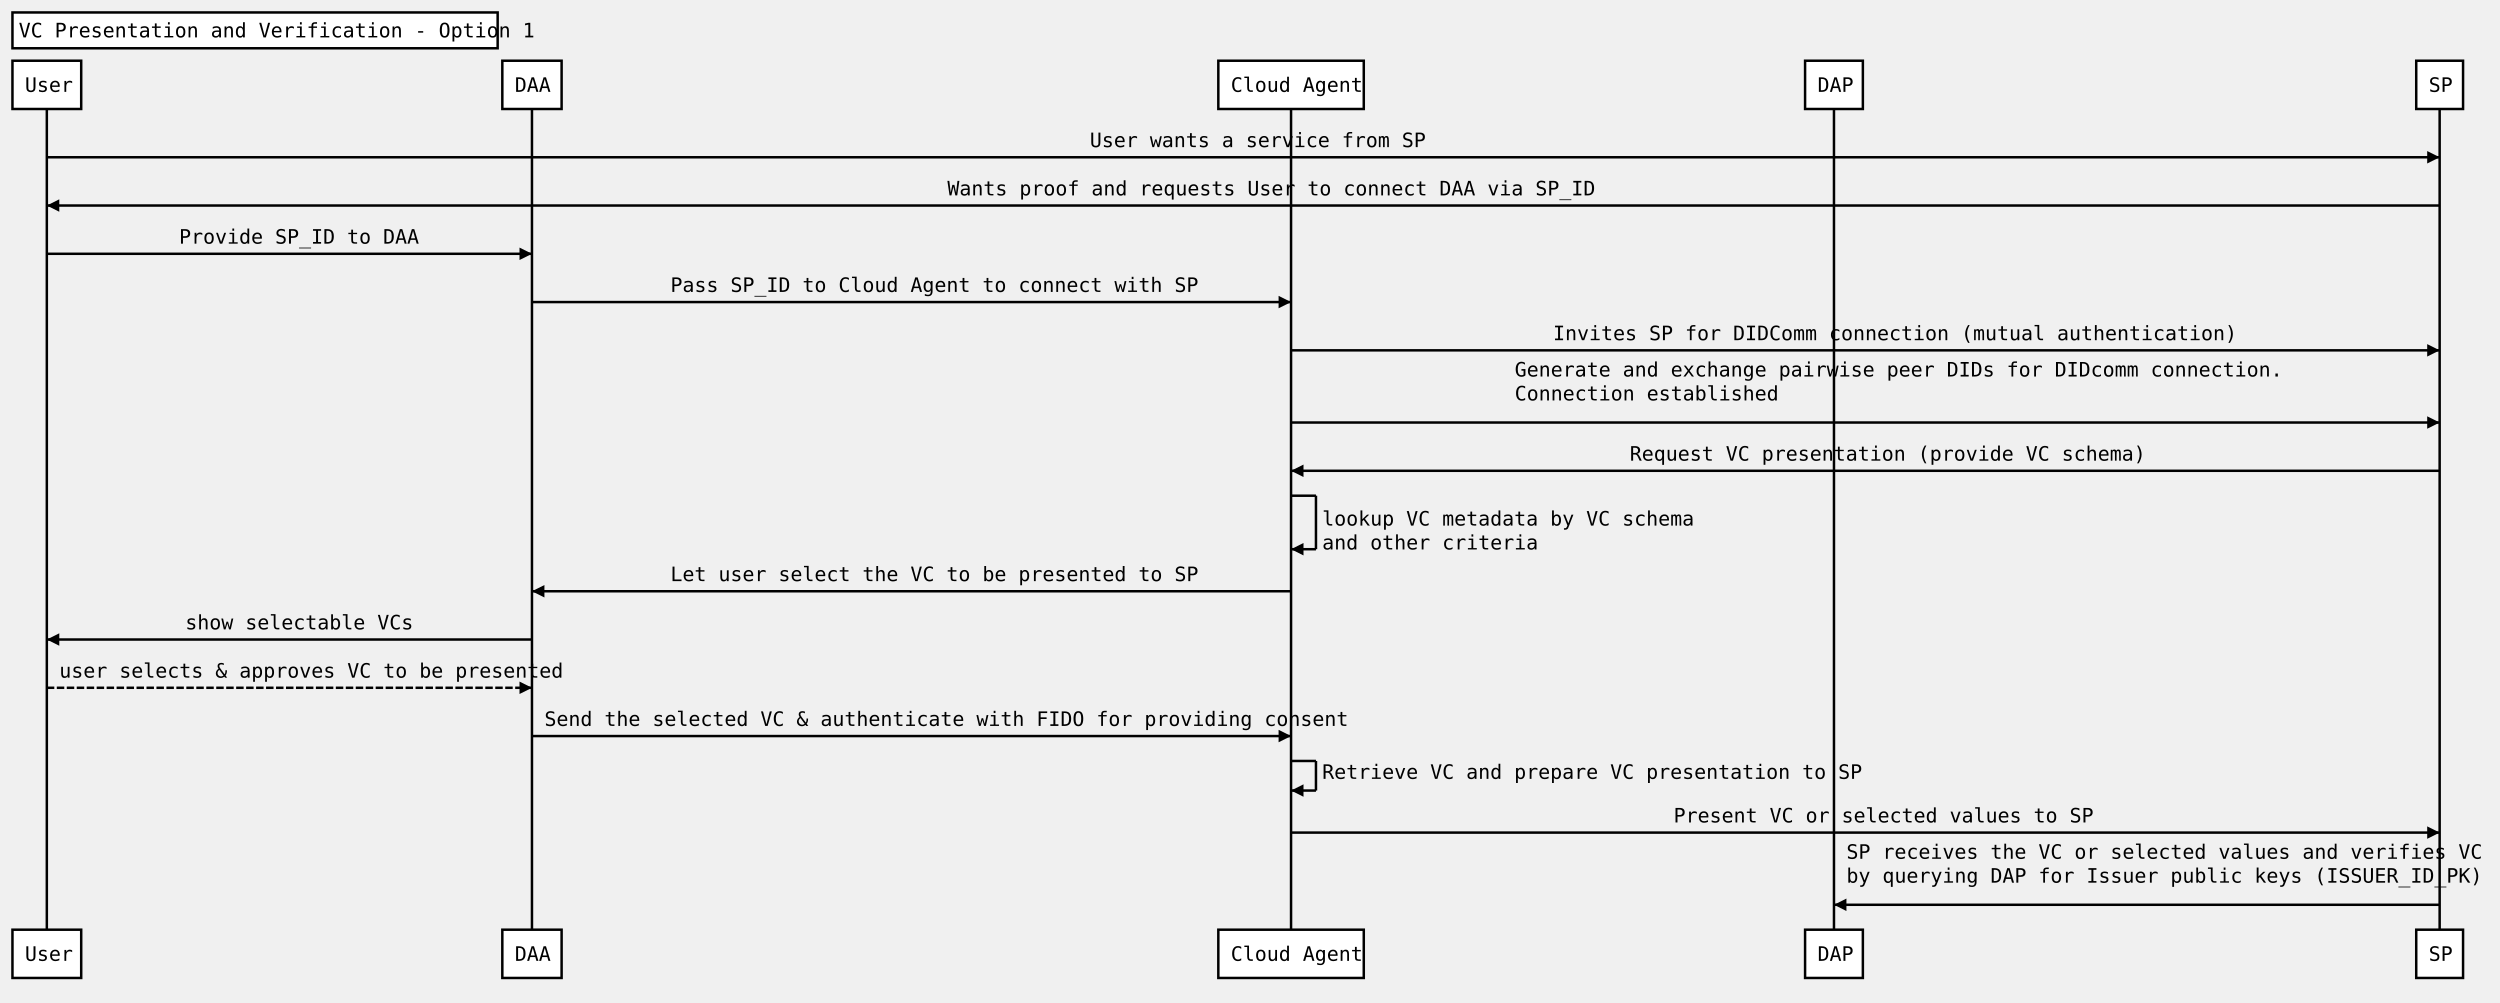
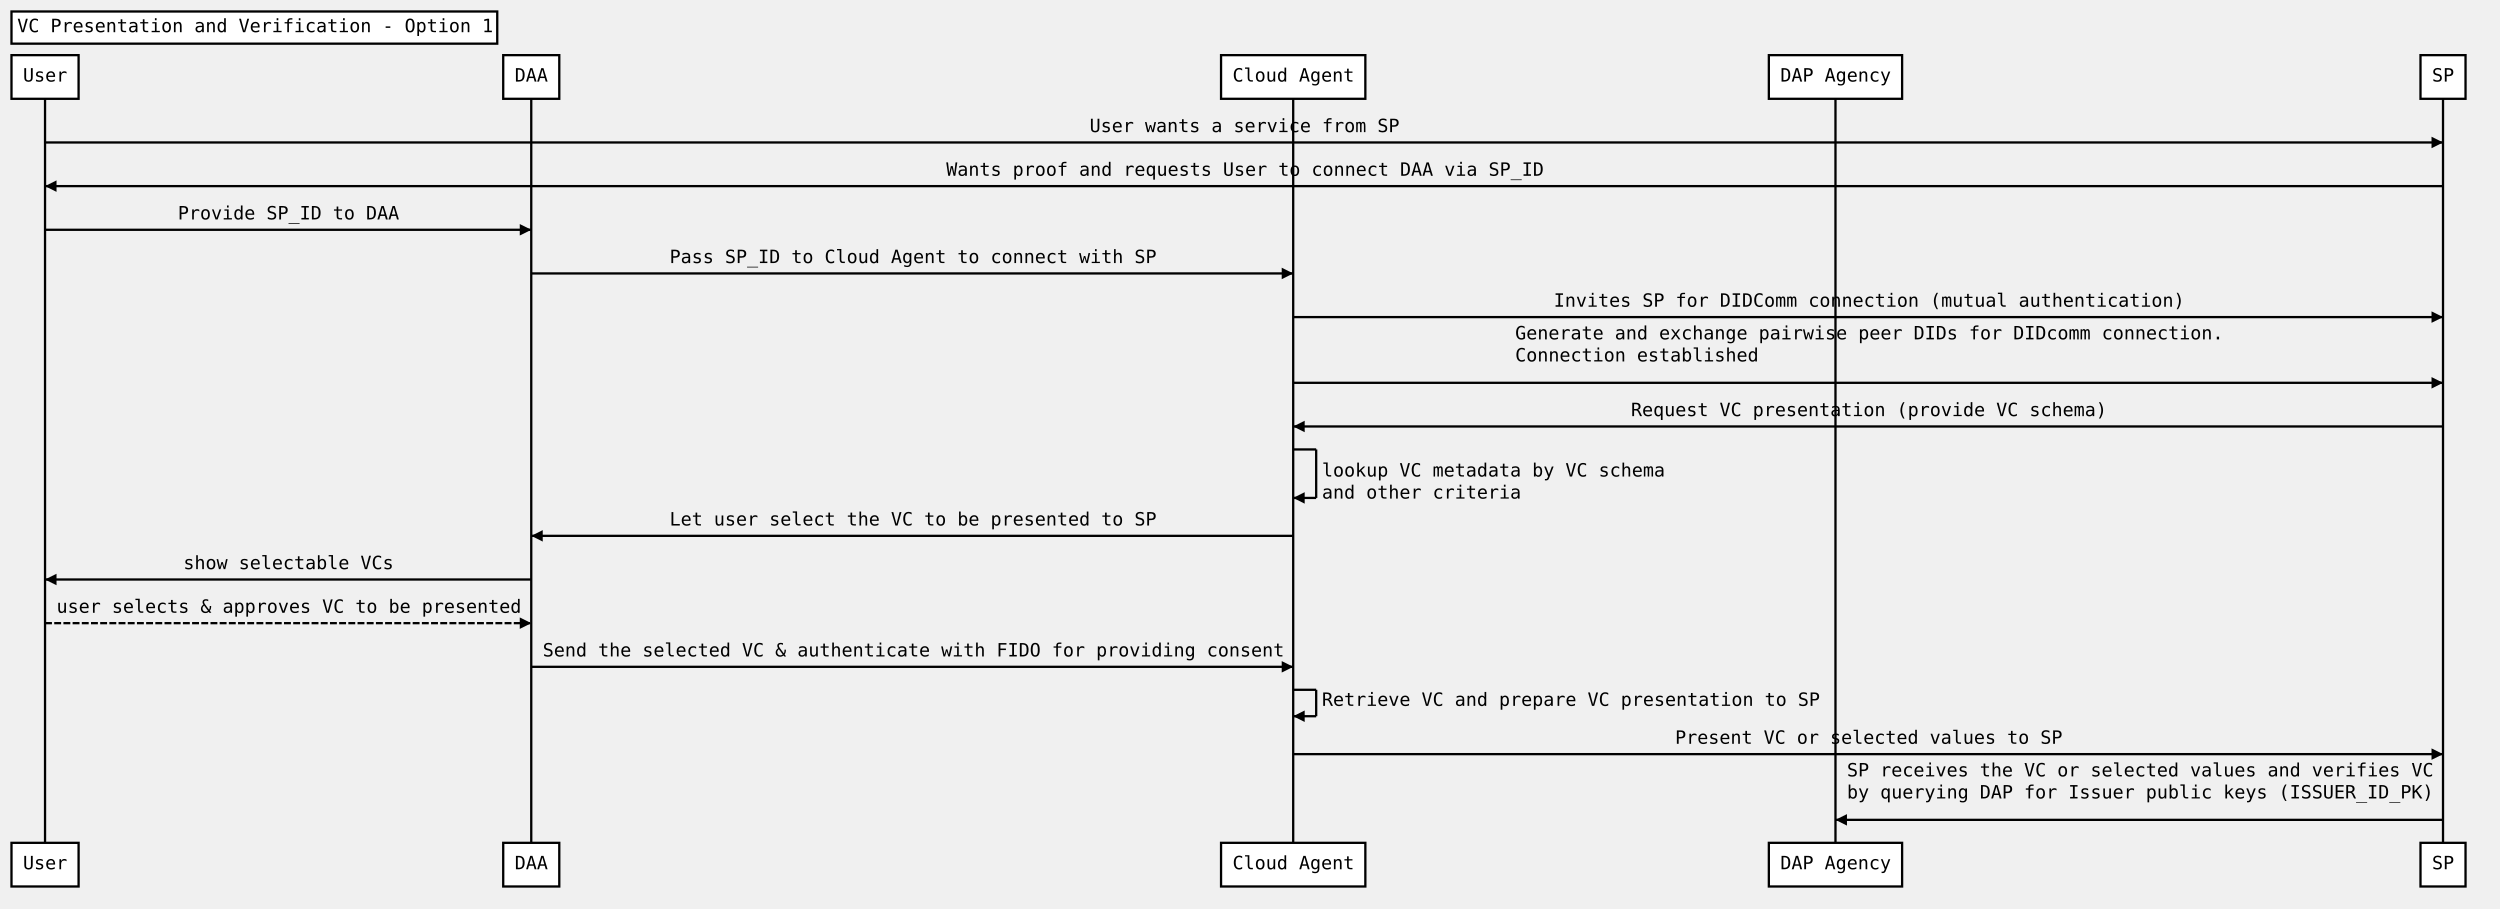
- <svg xmlns="http://www.w3.org/2000/svg" width="2007" height="805">
+ <svg xmlns="http://www.w3.org/2000/svg" width="2176" height="791">
  <source>Title: VC Presentation and Verification - Option 1
Participant User
Participant DAA
Participant Cloud Agent
- Participant DAP
+ Participant DAP Agency
Participant SP
User -&gt; SP: User wants a service from SP
SP -&gt; User: Wants proof and requests User to connect DAA via SP_ID
User -&gt; DAA: Provide SP_ID to DAA
DAA -&gt; Cloud Agent: Pass SP_ID to Cloud Agent to connect with SP
Cloud Agent -&gt; SP: Invites SP for DIDComm connection (mutual authentication)
Cloud Agent -&gt; SP: Generate and exchange pairwise peer DIDs for DIDcomm connection. \n Connection established
SP -&gt; Cloud Agent: Request VC presentation (provide VC schema)
Cloud Agent -&gt; Cloud Agent: lookup VC metadata by VC schema\n and other criteria
Cloud Agent -&gt; DAA: Let user select the VC to be presented to SP 
DAA -&gt; User: show selectable VCs
User --&gt; DAA: user selects &amp; approves VC to be presented
DAA -&gt; Cloud Agent: Send the selected VC &amp; authenticate with FIDO for providing consent
Cloud Agent -&gt; Cloud Agent: Retrieve VC and prepare VC presentation to SP
Cloud Agent -&gt; SP: Present VC or selected values to SP 
- SP -&gt; DAP: SP receives the VC or selected values and verifies VC\n by querying DAP for Issuer public keys (ISSUER_ID_PK)
+ SP -&gt; DAP Agency: SP receives the VC or selected values and verifies VC\n by querying DAP for Issuer public keys (ISSUER_ID_PK)
</source>
  <defs>
    <marker viewBox="0 0 5 5" markerWidth="5" markerHeight="5" orient="auto" refX="5" refY="2.5" id="markerArrowBlock">
      <path d="M 0 0 L 5 2.5 L 0 5 z" />
    </marker>
    <marker viewBox="0 0 9.6 16" markerWidth="4" markerHeight="16" orient="auto" refX="9.6" refY="8" id="markerArrowOpen">
      <path d="M 9.6,8 1.92,16 0,13.7 5.76,8 0,2.286 1.92,0 9.6,8 z" />
    </marker>
  </defs>
  <g class="title">
-     <rect x="10" y="10" width="389.516" height="28.75" stroke="#000000" fill="#ffffff" style="stroke-width: 2;" />
-     <text x="16.25" y="30" style="font-size: 16px; font-family: &quot;Andale Mono&quot;, monospace;">
+     <rect x="10" y="10" width="422.8" height="28" style="stroke-width: 2px;" stroke="#000000" fill="#ffffff" />
+     <text x="15" y="28" style="font-size: 16px; font-family: Andale Mono, monospace;">
      <tspan x="15">VC Presentation and Verification - Option 1</tspan>
    </text>
  </g>
  <g class="actor">
-     <rect x="10" y="48.75" width="55.188" height="38.75" stroke="#000000" fill="#ffffff" style="stroke-width: 2;" />
-     <text x="20" y="73.75" style="font-size: 16px; font-family: &quot;Andale Mono&quot;, monospace;">
+     <rect x="10" y="48" width="58.4" height="38" style="stroke-width: 2px;" stroke="#000000" fill="#ffffff" />
+     <text x="20" y="71" style="font-size: 16px; font-family: Andale Mono, monospace;">
      <tspan x="20">User</tspan>
    </text>
  </g>
  <g class="actor">
-     <rect x="10" y="746.359" width="55.188" height="38.75" stroke="#000000" fill="#ffffff" style="stroke-width: 2;" />
-     <text x="20" y="771.359" style="font-size: 16px; font-family: &quot;Andale Mono&quot;, monospace;">
+     <rect x="10" y="733.6" width="58.4" height="38" style="stroke-width: 2px;" stroke="#000000" fill="#ffffff" />
+     <text x="20" y="756.6" style="font-size: 16px; font-family: Andale Mono, monospace;">
      <tspan x="20">User</tspan>
    </text>
  </g>
-   <line x1="37.594" x2="37.594" y1="87.5" y2="746.359" stroke="#000000" fill="none" style="stroke-width: 2;" />
-   <g class="actor">
-     <rect x="403.266" y="48.75" width="47.594" height="38.75" stroke="#000000" fill="#ffffff" style="stroke-width: 2;" />
-     <text x="413.266" y="73.75" style="font-size: 16px; font-family: &quot;Andale Mono&quot;, monospace;">
-       <tspan x="413.266">DAA</tspan>
-     </text>
-   </g>
-   <g class="actor">
-     <rect x="403.266" y="746.359" width="47.594" height="38.75" stroke="#000000" fill="#ffffff" style="stroke-width: 2;" />
-     <text x="413.266" y="771.359" style="font-size: 16px; font-family: &quot;Andale Mono&quot;, monospace;">
-       <tspan x="413.266">DAA</tspan>
-     </text>
-   </g>
-   <line x1="427.062" x2="427.062" y1="87.5" y2="746.359" stroke="#000000" fill="none" style="stroke-width: 2;" />
-   <g class="actor">
-     <rect x="978.07" y="48.75" width="116.766" height="38.75" stroke="#000000" fill="#ffffff" style="stroke-width: 2;" />
-     <text x="988.07" y="73.75" style="font-size: 16px; font-family: &quot;Andale Mono&quot;, monospace;">
-       <tspan x="988.07">Cloud Agent</tspan>
-     </text>
-   </g>
-   <g class="actor">
-     <rect x="978.07" y="746.359" width="116.766" height="38.75" stroke="#000000" fill="#ffffff" style="stroke-width: 2;" />
-     <text x="988.07" y="771.359" style="font-size: 16px; font-family: &quot;Andale Mono&quot;, monospace;">
-       <tspan x="988.07">Cloud Agent</tspan>
-     </text>
-   </g>
-   <line x1="1036.453" x2="1036.453" y1="87.5" y2="746.359" stroke="#000000" fill="none" style="stroke-width: 2;" />
-   <g class="actor">
-     <rect x="1449.117" y="48.75" width="46.391" height="38.75" stroke="#000000" fill="#ffffff" style="stroke-width: 2;" />
-     <text x="1459.117" y="73.75" style="font-size: 16px; font-family: &quot;Andale Mono&quot;, monospace;">
-       <tspan x="1459.117">DAP</tspan>
-     </text>
-   </g>
-   <g class="actor">
-     <rect x="1449.117" y="746.359" width="46.391" height="38.75" stroke="#000000" fill="#ffffff" style="stroke-width: 2;" />
-     <text x="1459.117" y="771.359" style="font-size: 16px; font-family: &quot;Andale Mono&quot;, monospace;">
-       <tspan x="1459.117">DAP</tspan>
-     </text>
-   </g>
-   <line x1="1472.312" x2="1472.312" y1="87.5" y2="746.359" stroke="#000000" fill="none" style="stroke-width: 2;" />
-   <g class="actor">
-     <rect x="1939.75" y="48.75" width="37.594" height="38.75" stroke="#000000" fill="#ffffff" style="stroke-width: 2;" />
-     <text x="1949.75" y="73.75" style="font-size: 16px; font-family: &quot;Andale Mono&quot;, monospace;">
-       <tspan x="1949.75">SP</tspan>
-     </text>
-   </g>
-   <g class="actor">
-     <rect x="1939.75" y="746.359" width="37.594" height="38.75" stroke="#000000" fill="#ffffff" style="stroke-width: 2;" />
-     <text x="1949.75" y="771.359" style="font-size: 16px; font-family: &quot;Andale Mono&quot;, monospace;">
-       <tspan x="1949.75">SP</tspan>
-     </text>
-   </g>
-   <line x1="1958.547" x2="1958.547" y1="87.5" y2="746.359" stroke="#000000" fill="none" style="stroke-width: 2;" />
-   <g class="signal">
-     <text x="874.914" y="118.125" style="font-size: 16px; font-family: &quot;Andale Mono&quot;, monospace;">
-       <tspan x="874.914">User wants a service from SP</tspan>
-     </text>
-     <line x1="37.594" x2="1958.547" y1="126.25" y2="126.25" stroke="#000000" fill="none" style="stroke-width: 2; marker-end: url(&quot;#markerArrowBlock&quot;);" />
-   </g>
-   <g class="signal">
-     <text x="760.555" y="156.875" style="font-size: 16px; font-family: &quot;Andale Mono&quot;, monospace;">
-       <tspan x="760.555">Wants proof and requests User to connect DAA via SP_ID</tspan>
-     </text>
-     <line x1="1958.547" x2="37.594" y1="165" y2="165" stroke="#000000" fill="none" style="stroke-width: 2; marker-end: url(&quot;#markerArrowBlock&quot;);" />
-   </g>
-   <g class="signal">
-     <text x="143.758" y="195.625" style="font-size: 16px; font-family: &quot;Andale Mono&quot;, monospace;">
-       <tspan x="143.758">Provide SP_ID to DAA</tspan>
-     </text>
-     <line x1="37.594" x2="427.062" y1="203.75" y2="203.75" stroke="#000000" fill="none" style="stroke-width: 2; marker-end: url(&quot;#markerArrowBlock&quot;);" />
-   </g>
-   <g class="signal">
-     <text x="538.227" y="234.375" style="font-size: 16px; font-family: &quot;Andale Mono&quot;, monospace;">
-       <tspan x="538.227">Pass SP_ID to Cloud Agent to connect with SP</tspan>
-     </text>
-     <line x1="427.062" x2="1036.453" y1="242.5" y2="242.5" stroke="#000000" fill="none" style="stroke-width: 2; marker-end: url(&quot;#markerArrowBlock&quot;);" />
-   </g>
-   <g class="signal">
-     <text x="1246.789" y="273.125" style="font-size: 16px; font-family: &quot;Andale Mono&quot;, monospace;">
-       <tspan x="1246.789">Invites SP for DIDComm connection (mutual authentication)</tspan>
-     </text>
-     <line x1="1036.453" x2="1958.547" y1="281.25" y2="281.25" stroke="#000000" fill="none" style="stroke-width: 2; marker-end: url(&quot;#markerArrowBlock&quot;);" />
-   </g>
-   <g class="signal">
-     <text x="1216" y="302.273" style="font-size: 16px; font-family: &quot;Andale Mono&quot;, monospace;">
-       <tspan x="1216">Generate and exchange pairwise peer DIDs for DIDcomm connection.</tspan>
-       <tspan dy="1.2em" x="1216">Connection established</tspan>
-     </text>
-     <line x1="1036.453" x2="1958.547" y1="339.203" y2="339.203" stroke="#000000" fill="none" style="stroke-width: 2; marker-end: url(&quot;#markerArrowBlock&quot;);" />
-   </g>
-   <g class="signal">
-     <text x="1308.367" y="369.828" style="font-size: 16px; font-family: &quot;Andale Mono&quot;, monospace;">
-       <tspan x="1308.367">Request VC presentation (provide VC schema)</tspan>
-     </text>
-     <line x1="1958.547" x2="1036.453" y1="377.953" y2="377.953" stroke="#000000" fill="none" style="stroke-width: 2; marker-end: url(&quot;#markerArrowBlock&quot;);" />
-   </g>
-   <g class="signal">
-     <text x="1061.453" y="421.93" style="font-size: 16px; font-family: &quot;Andale Mono&quot;, monospace;">
-       <tspan x="1061.453">lookup VC metadata by VC schema</tspan>
-       <tspan dy="1.2em" x="1061.453">and other criteria</tspan>
-     </text>
-     <line x1="1036.453" x2="1056.453" y1="397.953" y2="397.953" stroke="#000000" fill="none" style="stroke-width: 2;" />
-     <line x1="1056.453" x2="1056.453" y1="397.953" y2="440.906" stroke="#000000" fill="none" style="stroke-width: 2;" />
-     <line x1="1056.453" x2="1036.453" y1="440.906" y2="440.906" stroke="#000000" fill="none" style="stroke-width: 2; marker-end: url(&quot;#markerArrowBlock&quot;);" />
-   </g>
-   <g class="signal">
-     <text x="538.227" y="466.531" style="font-size: 16px; font-family: &quot;Andale Mono&quot;, monospace;">
-       <tspan x="538.227">Let user select the VC to be presented to SP</tspan>
-     </text>
-     <line x1="1036.453" x2="427.062" y1="474.656" y2="474.656" stroke="#000000" fill="none" style="stroke-width: 2; marker-end: url(&quot;#markerArrowBlock&quot;);" />
-   </g>
-   <g class="signal">
-     <text x="148.758" y="505.281" style="font-size: 16px; font-family: &quot;Andale Mono&quot;, monospace;">
-       <tspan x="148.758">show selectable VCs</tspan>
-     </text>
-     <line x1="427.062" x2="37.594" y1="513.406" y2="513.406" stroke="#000000" fill="none" style="stroke-width: 2; marker-end: url(&quot;#markerArrowBlock&quot;);" />
-   </g>
-   <g class="signal">
-     <text x="47.594" y="544.031" style="font-size: 16px; font-family: &quot;Andale Mono&quot;, monospace;">
-       <tspan x="47.594">user selects &amp; approves VC to be presented</tspan>
-     </text>
-     <line x1="37.594" x2="427.062" y1="552.156" y2="552.156" stroke="#000000" fill="none" style="stroke-width: 2; stroke-dasharray: 6, 2; marker-end: url(&quot;#markerArrowBlock&quot;);" />
-   </g>
-   <g class="signal">
-     <text x="437.062" y="582.781" style="font-size: 16px; font-family: &quot;Andale Mono&quot;, monospace;">
-       <tspan x="437.062">Send the selected VC &amp; authenticate with FIDO for providing consent</tspan>
-     </text>
-     <line x1="427.062" x2="1036.453" y1="590.906" y2="590.906" stroke="#000000" fill="none" style="stroke-width: 2; marker-end: url(&quot;#markerArrowBlock&quot;);" />
-   </g>
-   <g class="signal">
-     <text x="1061.453" y="625.281" style="font-size: 16px; font-family: &quot;Andale Mono&quot;, monospace;">
-       <tspan x="1061.453">Retrieve VC and prepare VC presentation to SP</tspan>
-     </text>
-     <line x1="1036.453" x2="1056.453" y1="610.906" y2="610.906" stroke="#000000" fill="none" style="stroke-width: 2;" />
-     <line x1="1056.453" x2="1056.453" y1="610.906" y2="634.656" stroke="#000000" fill="none" style="stroke-width: 2;" />
-     <line x1="1056.453" x2="1036.453" y1="634.656" y2="634.656" stroke="#000000" fill="none" style="stroke-width: 2; marker-end: url(&quot;#markerArrowBlock&quot;);" />
-   </g>
-   <g class="signal">
-     <text x="1343.555" y="660.281" style="font-size: 16px; font-family: &quot;Andale Mono&quot;, monospace;">
-       <tspan x="1343.555">Present VC or selected values to SP</tspan>
-     </text>
-     <line x1="1036.453" x2="1958.547" y1="668.406" y2="668.406" stroke="#000000" fill="none" style="stroke-width: 2; marker-end: url(&quot;#markerArrowBlock&quot;);" />
-   </g>
-   <g class="signal">
-     <text x="1482.312" y="689.43" style="font-size: 16px; font-family: &quot;Andale Mono&quot;, monospace;">
-       <tspan x="1482.312">SP receives the VC or selected values and verifies VC</tspan>
-       <tspan dy="1.2em" x="1482.312">by querying DAP for Issuer public keys (ISSUER_ID_PK)</tspan>
-     </text>
-     <line x1="1958.547" x2="1472.312" y1="726.359" y2="726.359" stroke="#000000" fill="none" style="stroke-width: 2; marker-end: url(&quot;#markerArrowBlock&quot;);" />
+   <line x1="39.2" x2="39.2" y1="86" y2="733.6" style="stroke-width: 2px;" stroke="#000000" fill="none" />
+   <g class="actor">
+     <rect x="438" y="48" width="48.8" height="38" style="stroke-width: 2px;" stroke="#000000" fill="#ffffff" />
+     <text x="448" y="71" style="font-size: 16px; font-family: Andale Mono, monospace;">
+       <tspan x="448">DAA</tspan>
+     </text>
+   </g>
+   <g class="actor">
+     <rect x="438" y="733.6" width="48.8" height="38" style="stroke-width: 2px;" stroke="#000000" fill="#ffffff" />
+     <text x="448" y="756.6" style="font-size: 16px; font-family: Andale Mono, monospace;">
+       <tspan x="448">DAA</tspan>
+     </text>
+   </g>
+   <line x1="462.4" x2="462.4" y1="86" y2="733.6" style="stroke-width: 2px;" stroke="#000000" fill="none" />
+   <g class="actor">
+     <rect x="1062.8" y="48" width="125.6" height="38" style="stroke-width: 2px;" stroke="#000000" fill="#ffffff" />
+     <text x="1072.8" y="71" style="font-size: 16px; font-family: Andale Mono, monospace;">
+       <tspan x="1072.8">Cloud Agent</tspan>
+     </text>
+   </g>
+   <g class="actor">
+     <rect x="1062.8" y="733.6" width="125.6" height="38" style="stroke-width: 2px;" stroke="#000000" fill="#ffffff" />
+     <text x="1072.8" y="756.6" style="font-size: 16px; font-family: Andale Mono, monospace;">
+       <tspan x="1072.8">Cloud Agent</tspan>
+     </text>
+   </g>
+   <line x1="1125.6" x2="1125.6" y1="86" y2="733.6" style="stroke-width: 2px;" stroke="#000000" fill="none" />
+   <g class="actor">
+     <rect x="1539.6" y="48" width="116" height="38" style="stroke-width: 2px;" stroke="#000000" fill="#ffffff" />
+     <text x="1549.6" y="71" style="font-size: 16px; font-family: Andale Mono, monospace;">
+       <tspan x="1549.6">DAP Agency</tspan>
+     </text>
+   </g>
+   <g class="actor">
+     <rect x="1539.6" y="733.6" width="116" height="38" style="stroke-width: 2px;" stroke="#000000" fill="#ffffff" />
+     <text x="1549.6" y="756.6" style="font-size: 16px; font-family: Andale Mono, monospace;">
+       <tspan x="1549.6">DAP Agency</tspan>
+     </text>
+   </g>
+   <line x1="1597.6" x2="1597.6" y1="86" y2="733.6" style="stroke-width: 2px;" stroke="#000000" fill="none" />
+   <g class="actor">
+     <rect x="2106.8" y="48" width="39.2" height="38" style="stroke-width: 2px;" stroke="#000000" fill="#ffffff" />
+     <text x="2116.8" y="71" style="font-size: 16px; font-family: Andale Mono, monospace;">
+       <tspan x="2116.8">SP</tspan>
+     </text>
+   </g>
+   <g class="actor">
+     <rect x="2106.8" y="733.6" width="39.2" height="38" style="stroke-width: 2px;" stroke="#000000" fill="#ffffff" />
+     <text x="2116.8" y="756.6" style="font-size: 16px; font-family: Andale Mono, monospace;">
+       <tspan x="2116.8">SP</tspan>
+     </text>
+   </g>
+   <line x1="2126.4" x2="2126.4" y1="86" y2="733.6" style="stroke-width: 2px;" stroke="#000000" fill="none" />
+   <g class="signal">
+     <text x="948.4" y="115" style="font-size: 16px; font-family: Andale Mono, monospace;">
+       <tspan x="948.4">User wants a service from SP</tspan>
+     </text>
+     <line x1="39.2" x2="2126.4" y1="124" y2="124" style="stroke-width: 2px; marker-end: url(&quot;#markerArrowBlock&quot;);" stroke="#000000" fill="none" />
+   </g>
+   <g class="signal">
+     <text x="823.6" y="153" style="font-size: 16px; font-family: Andale Mono, monospace;">
+       <tspan x="823.6">Wants proof and requests User to connect DAA via SP_ID</tspan>
+     </text>
+     <line x1="2126.4" x2="39.2" y1="162" y2="162" style="stroke-width: 2px; marker-end: url(&quot;#markerArrowBlock&quot;);" stroke="#000000" fill="none" />
+   </g>
+   <g class="signal">
+     <text x="154.8" y="191" style="font-size: 16px; font-family: Andale Mono, monospace;">
+       <tspan x="154.8">Provide SP_ID to DAA</tspan>
+     </text>
+     <line x1="39.2" x2="462.4" y1="200" y2="200" style="stroke-width: 2px; marker-end: url(&quot;#markerArrowBlock&quot;);" stroke="#000000" fill="none" />
+   </g>
+   <g class="signal">
+     <text x="582.8" y="229" style="font-size: 16px; font-family: Andale Mono, monospace;">
+       <tspan x="582.8">Pass SP_ID to Cloud Agent to connect with SP</tspan>
+     </text>
+     <line x1="462.4" x2="1125.6" y1="238" y2="238" style="stroke-width: 2px; marker-end: url(&quot;#markerArrowBlock&quot;);" stroke="#000000" fill="none" />
+   </g>
+   <g class="signal">
+     <text x="1352.4" y="267" style="font-size: 16px; font-family: Andale Mono, monospace;">
+       <tspan x="1352.4">Invites SP for DIDComm connection (mutual authentication)</tspan>
+     </text>
+     <line x1="1125.6" x2="2126.4" y1="276" y2="276" style="stroke-width: 2px; marker-end: url(&quot;#markerArrowBlock&quot;);" stroke="#000000" fill="none" />
+   </g>
+   <g class="signal">
+     <text x="1318.8" y="295.4" style="font-size: 16px; font-family: Andale Mono, monospace;">
+       <tspan x="1318.8">Generate and exchange pairwise peer DIDs for DIDcomm connection.</tspan>
+       <tspan dy="1.2em" x="1318.8">Connection established</tspan>
+     </text>
+     <line x1="1125.6" x2="2126.4" y1="333.2" y2="333.2" style="stroke-width: 2px; marker-end: url(&quot;#markerArrowBlock&quot;);" stroke="#000000" fill="none" />
+   </g>
+   <g class="signal">
+     <text x="1419.6" y="362.2" style="font-size: 16px; font-family: Andale Mono, monospace;">
+       <tspan x="1419.6">Request VC presentation (provide VC schema)</tspan>
+     </text>
+     <line x1="2126.4" x2="1125.6" y1="371.2" y2="371.2" style="stroke-width: 2px; marker-end: url(&quot;#markerArrowBlock&quot;);" stroke="#000000" fill="none" />
+   </g>
+   <g class="signal">
+     <text x="1150.6" y="414.8" style="font-size: 16px; font-family: Andale Mono, monospace;">
+       <tspan x="1150.6">lookup VC metadata by VC schema</tspan>
+       <tspan dy="1.2em" x="1150.6">and other criteria</tspan>
+     </text>
+     <line x1="1125.6" x2="1145.6" y1="391.2" y2="391.2" style="stroke-width: 2px;" stroke="#000000" fill="none" />
+     <line x1="1145.6" x2="1145.6" y1="391.2" y2="433.4" style="stroke-width: 2px;" stroke="#000000" fill="none" />
+     <line x1="1145.6" x2="1125.6" y1="433.4" y2="433.4" style="stroke-width: 2px; marker-end: url(&quot;#markerArrowBlock&quot;);" stroke="#000000" fill="none" />
+   </g>
+   <g class="signal">
+     <text x="582.8" y="457.4" style="font-size: 16px; font-family: Andale Mono, monospace;">
+       <tspan x="582.8">Let user select the VC to be presented to SP</tspan>
+     </text>
+     <line x1="1125.6" x2="462.4" y1="466.4" y2="466.4" style="stroke-width: 2px; marker-end: url(&quot;#markerArrowBlock&quot;);" stroke="#000000" fill="none" />
+   </g>
+   <g class="signal">
+     <text x="159.6" y="495.4" style="font-size: 16px; font-family: Andale Mono, monospace;">
+       <tspan x="159.6">show selectable VCs</tspan>
+     </text>
+     <line x1="462.4" x2="39.2" y1="504.4" y2="504.4" style="stroke-width: 2px; marker-end: url(&quot;#markerArrowBlock&quot;);" stroke="#000000" fill="none" />
+   </g>
+   <g class="signal">
+     <text x="49.2" y="533.4" style="font-size: 16px; font-family: Andale Mono, monospace;">
+       <tspan x="49.2">user selects &amp; approves VC to be presented</tspan>
+     </text>
+     <line x1="39.2" x2="462.4" y1="542.4" y2="542.4" style="stroke-width: 2px; stroke-dasharray: 6px, 2px; marker-end: url(&quot;#markerArrowBlock&quot;);" stroke="#000000" fill="none" />
+   </g>
+   <g class="signal">
+     <text x="472.4" y="571.4" style="font-size: 16px; font-family: Andale Mono, monospace;">
+       <tspan x="472.4">Send the selected VC &amp; authenticate with FIDO for providing consent</tspan>
+     </text>
+     <line x1="462.4" x2="1125.6" y1="580.4" y2="580.4" style="stroke-width: 2px; marker-end: url(&quot;#markerArrowBlock&quot;);" stroke="#000000" fill="none" />
+   </g>
+   <g class="signal">
+     <text x="1150.6" y="614.4" style="font-size: 16px; font-family: Andale Mono, monospace;">
+       <tspan x="1150.6">Retrieve VC and prepare VC presentation to SP</tspan>
+     </text>
+     <line x1="1125.6" x2="1145.6" y1="600.4" y2="600.4" style="stroke-width: 2px;" stroke="#000000" fill="none" />
+     <line x1="1145.6" x2="1145.6" y1="600.4" y2="623.4" style="stroke-width: 2px;" stroke="#000000" fill="none" />
+     <line x1="1145.6" x2="1125.6" y1="623.4" y2="623.4" style="stroke-width: 2px; marker-end: url(&quot;#markerArrowBlock&quot;);" stroke="#000000" fill="none" />
+   </g>
+   <g class="signal">
+     <text x="1458" y="647.4" style="font-size: 16px; font-family: Andale Mono, monospace;">
+       <tspan x="1458">Present VC or selected values to SP</tspan>
+     </text>
+     <line x1="1125.6" x2="2126.4" y1="656.4" y2="656.4" style="stroke-width: 2px; marker-end: url(&quot;#markerArrowBlock&quot;);" stroke="#000000" fill="none" />
+   </g>
+   <g class="signal">
+     <text x="1607.6" y="675.8" style="font-size: 16px; font-family: Andale Mono, monospace;">
+       <tspan x="1607.6">SP receives the VC or selected values and verifies VC</tspan>
+       <tspan dy="1.2em" x="1607.6">by querying DAP for Issuer public keys (ISSUER_ID_PK)</tspan>
+     </text>
+     <line x1="2126.4" x2="1597.6" y1="713.6" y2="713.6" style="stroke-width: 2px; marker-end: url(&quot;#markerArrowBlock&quot;);" stroke="#000000" fill="none" />
  </g>
</svg>
